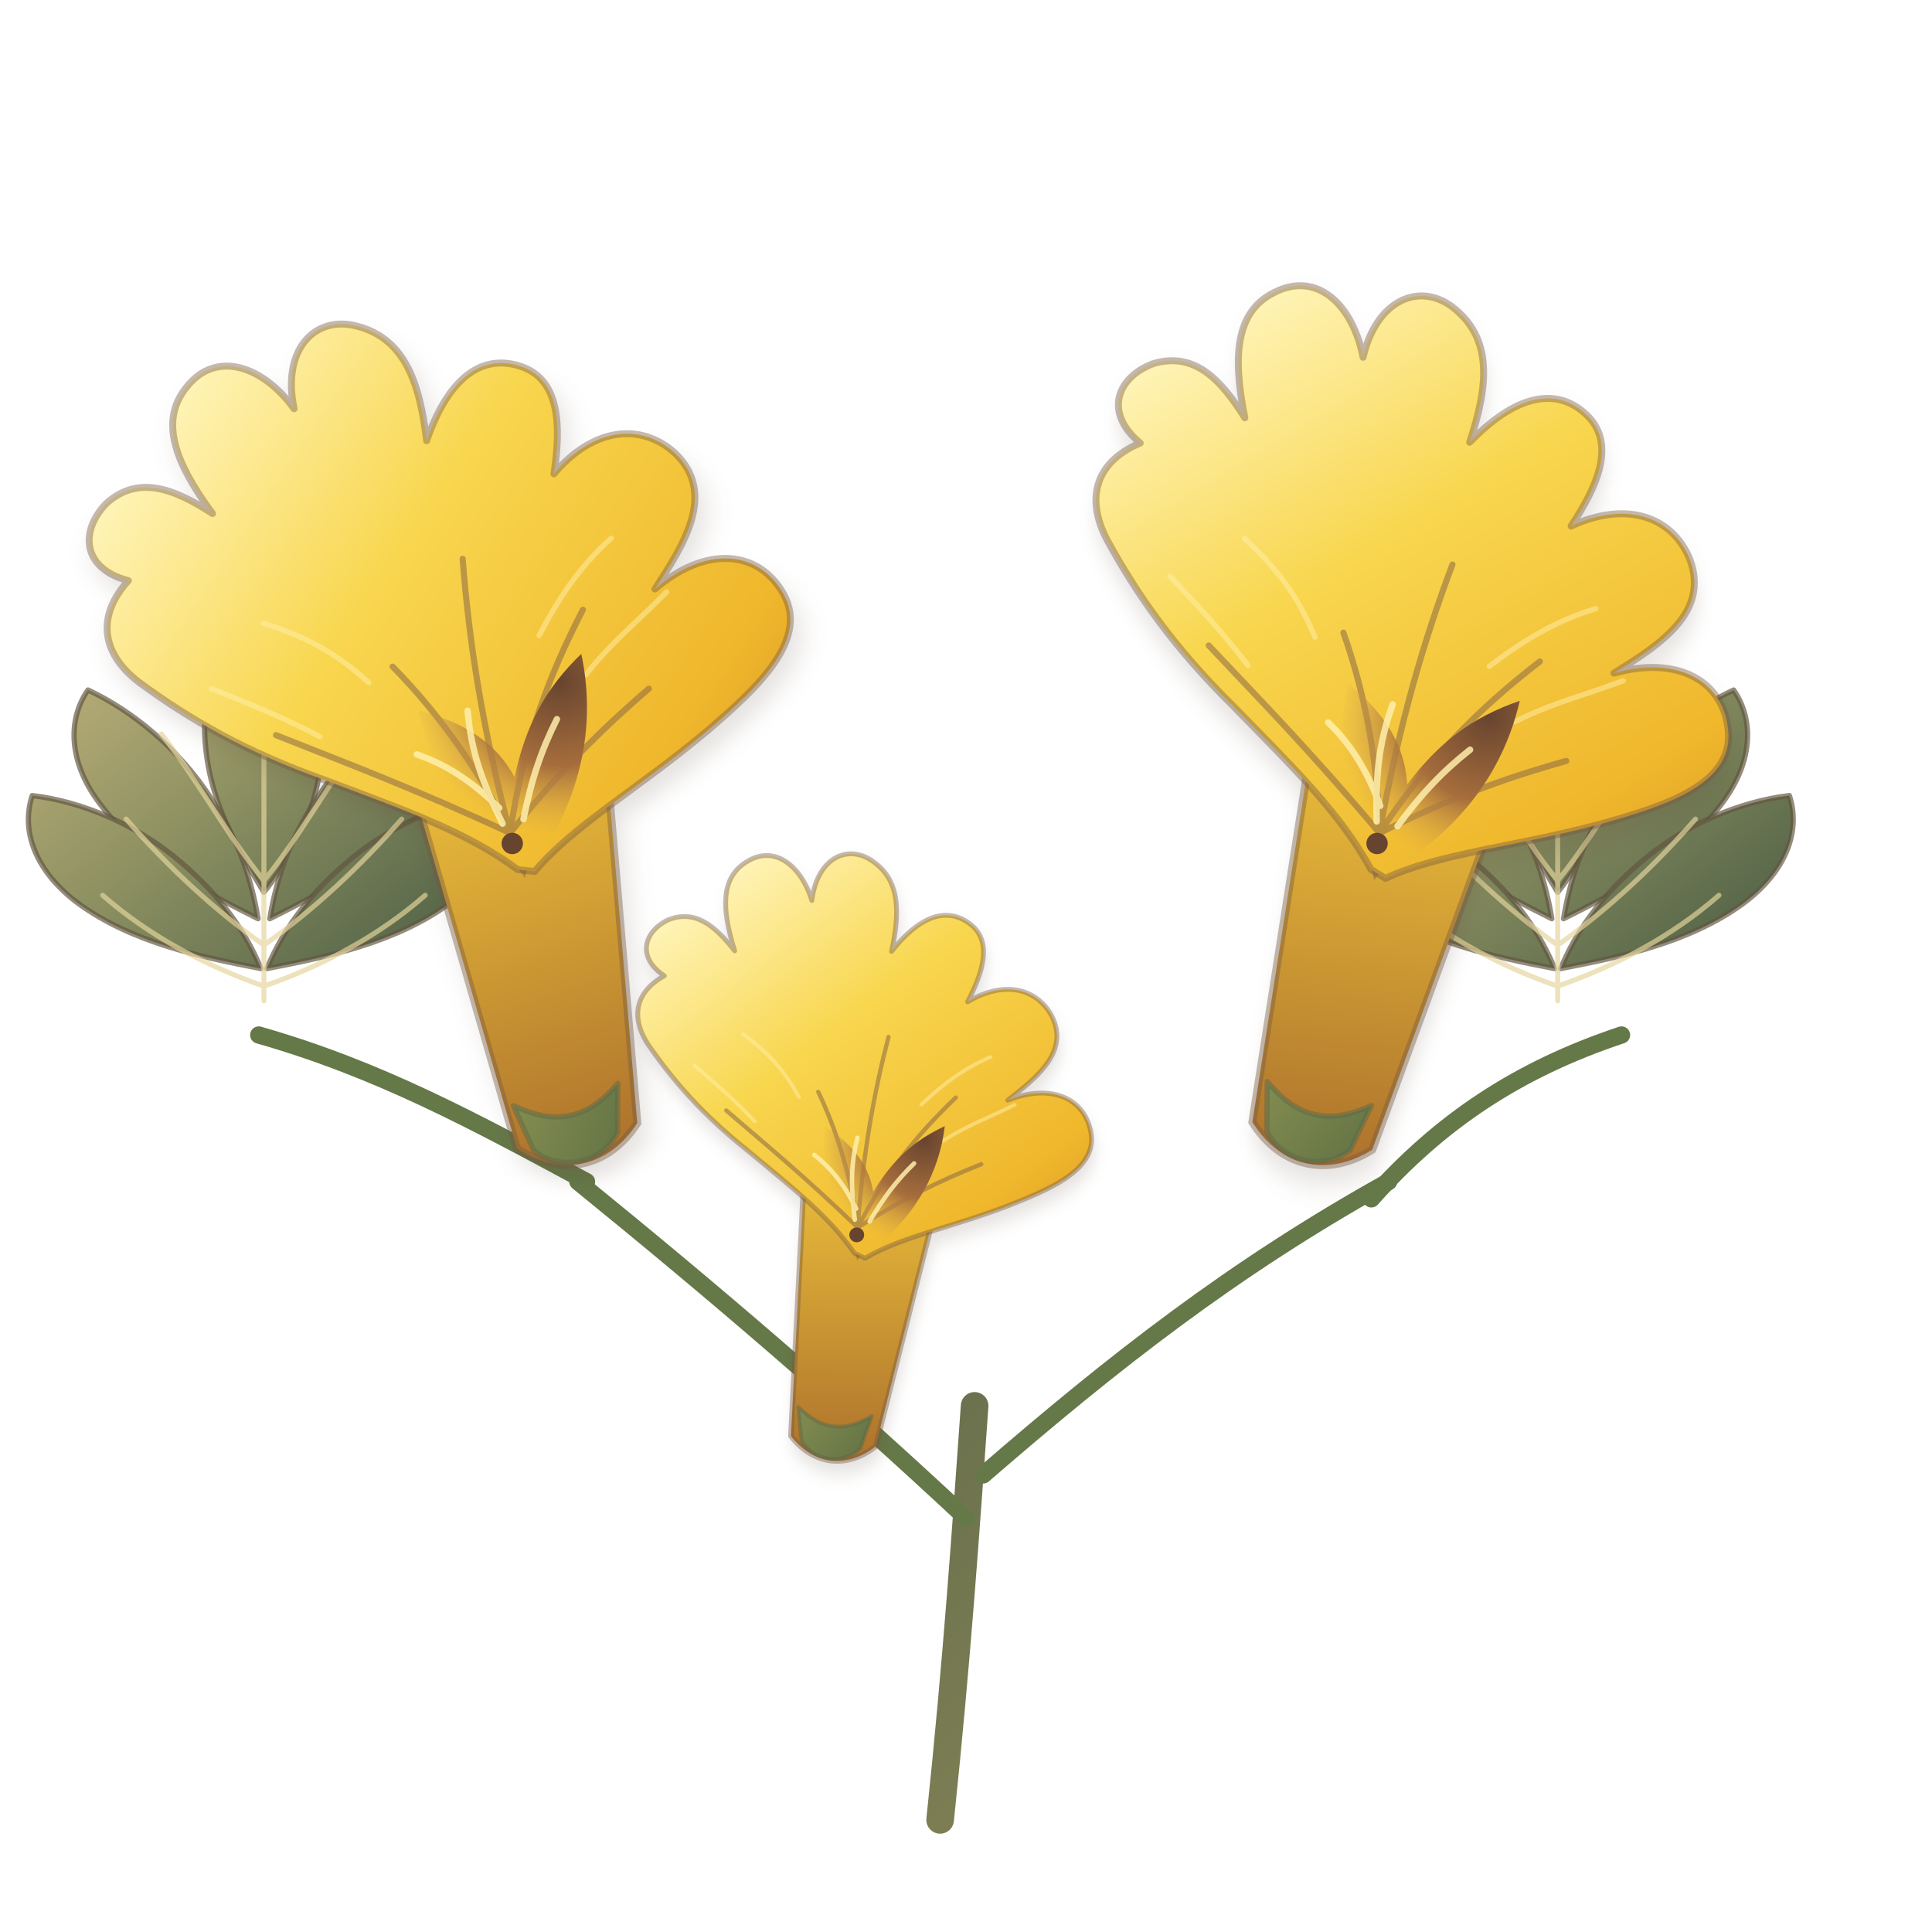
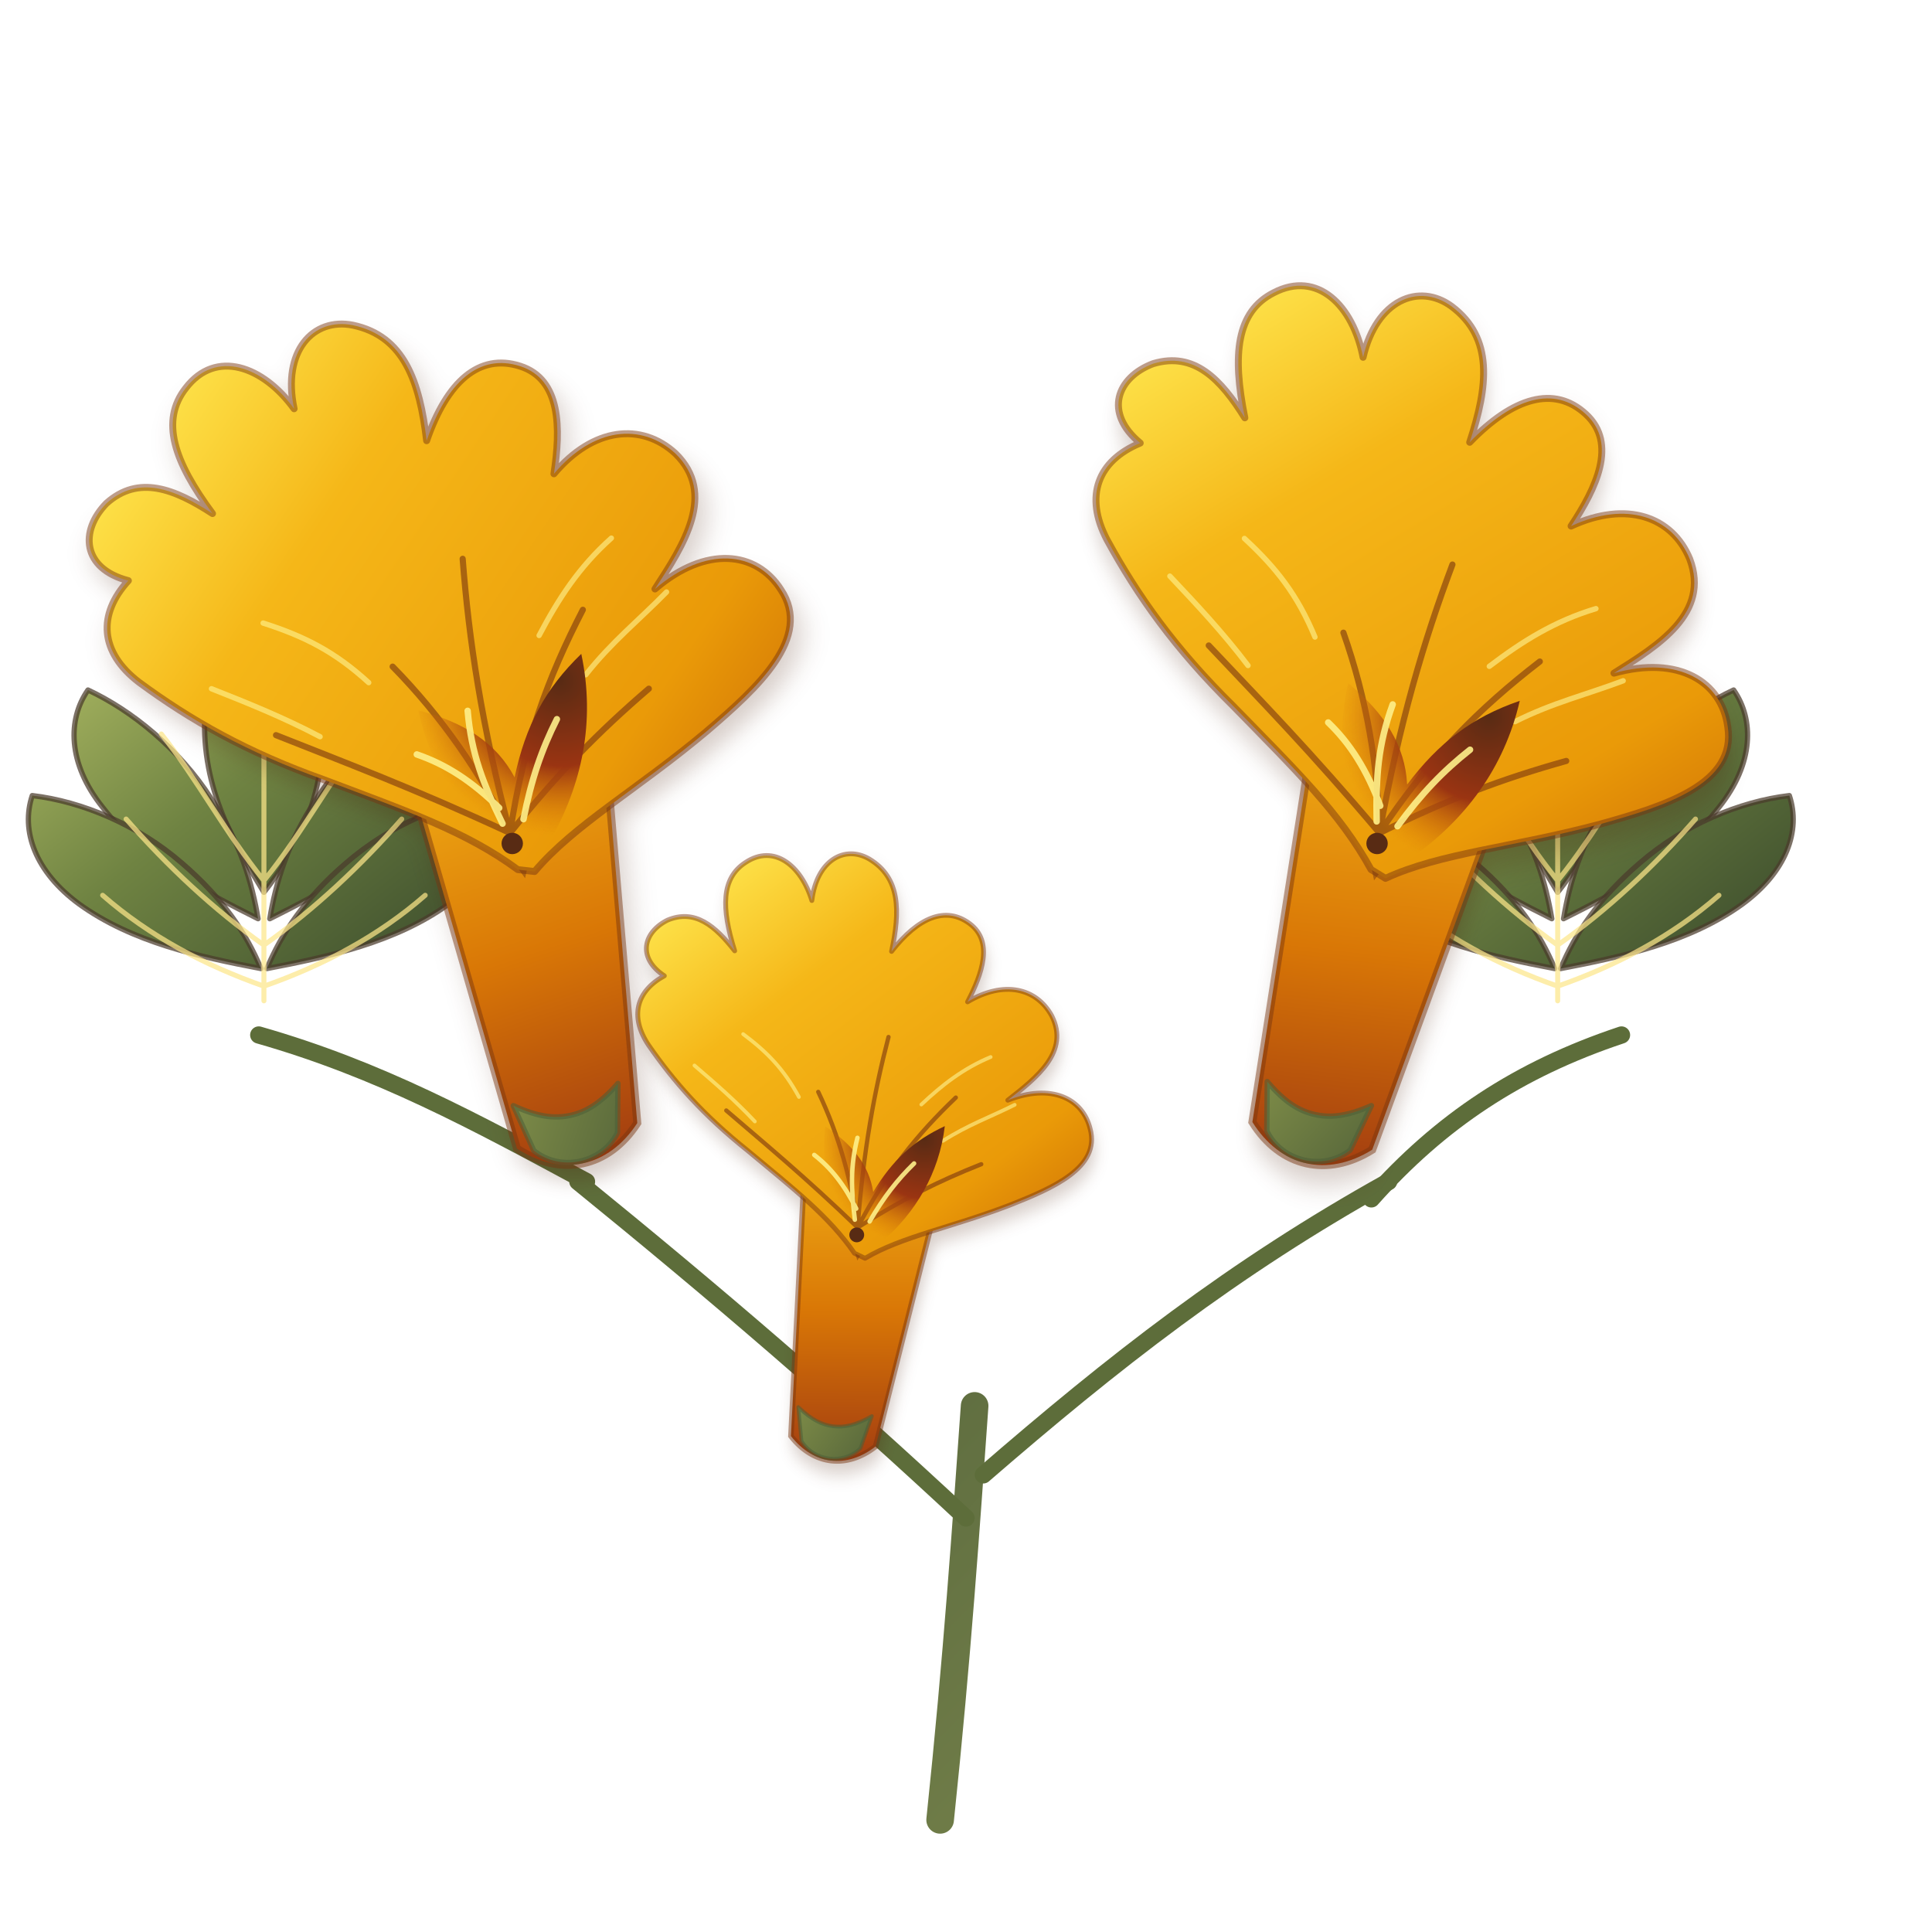
<svg xmlns="http://www.w3.org/2000/svg" width="224" height="224" viewBox="0 0 224 224" fill="none">
  <defs>
    <linearGradient id="petala" x1="52" y1="23" x2="158" y2="132" gradientUnits="userSpaceOnUse">
-       <stop stop-color="#FFF4B8" />
-       <stop offset=".34" stop-color="#F8D64E" />
-       <stop offset=".75" stop-color="#EFB72C" />
-       <stop offset="1" stop-color="#D58A24" />
+       <stop stop-color="#FDE047" />
+       <stop offset=".24" stop-color="#F5B718" />
+       <stop offset=".70" stop-color="#EA9A08" />
+       <stop offset="1" stop-color="#C25E03" />
    </linearGradient>
    <linearGradient id="tubo" x1="108" y1="90" x2="119" y2="185" gradientUnits="userSpaceOnUse">
-       <stop stop-color="#F3C83C" />
-       <stop offset="1" stop-color="#A76B2B" />
+       <stop stop-color="#F5B718" />
+       <stop offset=".50" stop-color="#D97706" />
+       <stop offset="1" stop-color="#9A3412" />
    </linearGradient>
    <linearGradient id="calice" x1="80" y1="167" x2="111" y2="185" gradientUnits="userSpaceOnUse">
-       <stop stop-color="#8B9252" />
-       <stop offset="1" stop-color="#586B42" />
+       <stop stop-color="#84924A" />
+       <stop offset="1" stop-color="#4D5D37" />
    </linearGradient>
    <radialGradient id="centro" cx="0" cy="0" r="1" gradientTransform="matrix(3 29 -28 3 111 91)" gradientUnits="userSpaceOnUse">
-       <stop stop-color="#67442F" />
-       <stop offset=".55" stop-color="#A66D3C" />
-       <stop offset="1" stop-color="#D3A451" stop-opacity="0" />
+       <stop stop-color="#582B14" />
+       <stop offset=".55" stop-color="#9A3412" />
+       <stop offset="1" stop-color="#D97706" stop-opacity="0" />
    </radialGradient>
    <linearGradient id="galho" x1="78" y1="127" x2="161" y2="208" gradientUnits="userSpaceOnUse">
-       <stop stop-color="#536145" />
-       <stop offset="1" stop-color="#8D8959" />
+       <stop stop-color="#4D5D37" />
+       <stop offset="1" stop-color="#7C884E" />
    </linearGradient>
    <linearGradient id="folhaVerde" x1="40" y1="32" x2="135" y2="151" gradientUnits="userSpaceOnUse">
-       <stop stop-color="#B7AC77" />
-       <stop offset=".42" stop-color="#8E9162" />
-       <stop offset="1" stop-color="#536448" />
+       <stop stop-color="#A3B15E" />
+       <stop offset=".42" stop-color="#6F8342" />
+       <stop offset="1" stop-color="#41522F" />
    </linearGradient>
    <g id="folhagem">
-       <g fill="url(#folhaVerde)" stroke="#62563F" stroke-opacity=".68" stroke-width="1.8" stroke-linejoin="round">
+       <g fill="url(#folhaVerde)" stroke="#4A3B2C" stroke-opacity=".72" stroke-width="1.8" stroke-linejoin="round">
        <path d="M90 119C79 101 68 82 70 56c1-20 12-36 20-44 9 10 19 29 20 50 1 24-9 43-20 57Z" />
        <path d="M88 128c-18-9-39-20-53-38-12-15-12-30-5-40 15 7 31 20 42 37 10 15 14 29 16 41Z" />
        <path d="M92 128c18-9 39-20 53-38 12-15 12-30 5-40-15 7-31 20-42 37-10 15-14 29-16 41Z" />
        <path d="M89 145c-21-4-44-9-62-22-15-11-20-25-16-37 17 2 36 10 51 23 14 12 22 24 27 36Z" />
        <path d="M91 145c21-4 44-9 62-22 15-11 20-25 16-37-17 2-36 10-51 23-14 12-22 24-27 36Z" />
      </g>
-       <path d="M90 156c0-38 0-82 0-137m0 96C77 99 67 80 55 65m35 50c13-16 23-35 35-50M90 137c-17-12-33-27-47-43m47 43c17-12 33-27 47-43M90 151c-20-7-39-17-55-31m55 31c20-7 39-17 55-31" stroke="#E5D59C" stroke-opacity=".68" stroke-width="1.7" stroke-linecap="round" />
+       <path d="M90 156c0-38 0-82 0-137m0 96C77 99 67 80 55 65m35 50c13-16 23-35 35-50M90 137c-17-12-33-27-47-43m47 43c17-12 33-27 47-43M90 151c-20-7-39-17-55-31m55 31c20-7 39-17 55-31" stroke="#FDE68A" stroke-opacity=".72" stroke-width="1.7" stroke-linecap="round" />
    </g>
    <filter id="sombra" x="-18%" y="-12%" width="136%" height="132%" color-interpolation-filters="sRGB">
      <feGaussianBlur in="SourceAlpha" stdDeviation="2.2" result="desfoque" />
      <feOffset in="desfoque" dx="1" dy="3" result="deslocamento" />
-       <feFlood flood-color="#51402E" flood-opacity=".16" result="corSombra" />
+       <feFlood flood-color="#451A03" flood-opacity=".22" result="corSombra" />
      <feComposite in="corSombra" in2="deslocamento" operator="in" result="sombraColorida" />
      <feMerge>
        <feMergeNode in="sombraColorida" />
        <feMergeNode in="SourceGraphic" />
      </feMerge>
    </filter>
    <g id="flor" filter="url(#sombra)">
-       <path d="M80 105c8 4 13 10 17 19 4-9 10-15 20-21l-9 72c-7 7-16 7-23 0l-5-70Z" fill="url(#tubo)" stroke="#765841" stroke-opacity=".42" stroke-width="1.5" />
-       <path d="M86 167c4 3 7 4 10 4s6-1 10-4l-2 9c-4 5-12 5-16 0l-2-9Z" fill="url(#calice)" stroke="#59684A" stroke-opacity=".48" stroke-width="1" stroke-linejoin="round" />
-       <path d="M96 124c-8-9-18-15-32-24-13-8-22-16-30-25-6-7-5-14 2-19-8-4-7-11-1-15 7-4 13 0 19 6-5-11-6-19 0-24 7-6 15-1 19 8 0-11 7-16 14-13 9 4 10 13 9 24 6-10 13-14 20-10 7 4 5 13 2 21 9-7 18-6 23 1 6 9-2 17-9 24 11-6 20-3 23 5 4 10-8 17-19 23-15 8-28 12-37 19Z" fill="url(#petala)" stroke="#765841" stroke-opacity=".42" stroke-width="1.3" stroke-linejoin="round" />
-       <path d="M96 117c-3-12-8-24-15-35m15 35c6-16 13-27 22-38m-22 38c-16-12-27-19-39-27m39 27c11-9 20-15 31-21m-31 21c-1-21 0-37 2-52" stroke="#8B6944" stroke-opacity=".55" stroke-width="1.15" stroke-linecap="round" />
-       <path d="M59 69c7 4 12 8 17 15m50-17c-7 4-12 9-17 15M47 79c6 4 12 8 18 13m69-13c-6 4-12 7-18 12" stroke="#FFF0AC" stroke-opacity=".5" stroke-width="1" stroke-linecap="round" />
+       <path d="M80 105c8 4 13 10 17 19 4-9 10-15 20-21l-9 72c-7 7-16 7-23 0l-5-70Z" fill="url(#tubo)" stroke="#78350F" stroke-opacity=".48" stroke-width="1.5" />
+       <path d="M86 167c4 3 7 4 10 4s6-1 10-4l-2 9c-4 5-12 5-16 0l-2-9Z" fill="url(#calice)" stroke="#4D5D37" stroke-opacity=".55" stroke-width="1" stroke-linejoin="round" />
+       <path d="M96 124c-8-9-18-15-32-24-13-8-22-16-30-25-6-7-5-14 2-19-8-4-7-11-1-15 7-4 13 0 19 6-5-11-6-19 0-24 7-6 15-1 19 8 0-11 7-16 14-13 9 4 10 13 9 24 6-10 13-14 20-10 7 4 5 13 2 21 9-7 18-6 23 1 6 9-2 17-9 24 11-6 20-3 23 5 4 10-8 17-19 23-15 8-28 12-37 19Z" fill="url(#petala)" stroke="#78350F" stroke-opacity=".48" stroke-width="1.3" stroke-linejoin="round" />
+       <path d="M96 117c-3-12-8-24-15-35m15 35c6-16 13-27 22-38m-22 38c-16-12-27-19-39-27m39 27c11-9 20-15 31-21m-31 21c-1-21 0-37 2-52" stroke="#78350F" stroke-opacity=".60" stroke-width="1.15" stroke-linecap="round" />
+       <path d="M59 69c7 4 12 8 17 15m50-17c-7 4-12 9-17 15M47 79c6 4 12 8 18 13m69-13c-6 4-12 7-18 12" stroke="#FEF08A" stroke-opacity=".65" stroke-width="1" stroke-linecap="round" />
      <path d="M94 119c-6-8-10-17-10-28 8 4 13 9 15 16 4-9 9-15 17-20 0 13-5 24-13 33-3 2-6 2-9-1Z" fill="url(#centro)" />
-       <path d="M95 115c-2-8-3-14-2-22m6 22c3-7 6-12 10-17m-14 14c-4-6-8-10-13-13" stroke="#FFF0AC" stroke-opacity=".84" stroke-width="1.2" stroke-linecap="round" />
-       <circle cx="96" cy="119" r="2" fill="#67442F" />
+       <path d="M95 115c-2-8-3-14-2-22m6 22c3-7 6-12 10-17m-14 14c-4-6-8-10-13-13" stroke="#FEF08A" stroke-opacity=".90" stroke-width="1.2" stroke-linecap="round" />
+       <circle cx="96" cy="119" r="2" fill="#582B14" />
    </g>
  </defs>
  <path d="M109 211c2-19 3-34 4-48" stroke="url(#galho)" stroke-width="3.2" stroke-linecap="round" />
-   <path d="M112 176c-15-14-29-26-45-39m47 34c15-13 29-24 47-34" stroke="#657848" stroke-width="2" stroke-linecap="round" />
-   <path d="M30 120c14 4 25 10 38 17m120-17c-12 4-21 10-29 19" stroke="#657848" stroke-width="2" stroke-linecap="round" />
+   <path d="M112 176c-15-14-29-26-45-39m47 34c15-13 29-24 47-34" stroke="#5D6D3A" stroke-width="2" stroke-linecap="round" />
+   <path d="M30 120c14 4 25 10 38 17m120-17c-12 4-21 10-29 19" stroke="#5D6D3A" stroke-width="2" stroke-linecap="round" />
  <g transform="translate(0 63) scale(.34)">
    <use href="#folhagem" />
  </g>
  <g transform="translate(150 63) scale(.34)">
    <use href="#folhagem" />
  </g>
  <g transform="translate(0 24) scale(.62)">
    <g transform="rotate(-12 96 120)">
      <use href="#flor" />
    </g>
  </g>
  <g transform="translate(100 24) scale(.62)">
    <g transform="rotate(13 96 120)">
      <use href="#flor" />
    </g>
  </g>
  <g transform="translate(58 92) scale(.43)">
    <g transform="rotate(7 96 120)">
      <use href="#flor" />
    </g>
  </g>
</svg>
